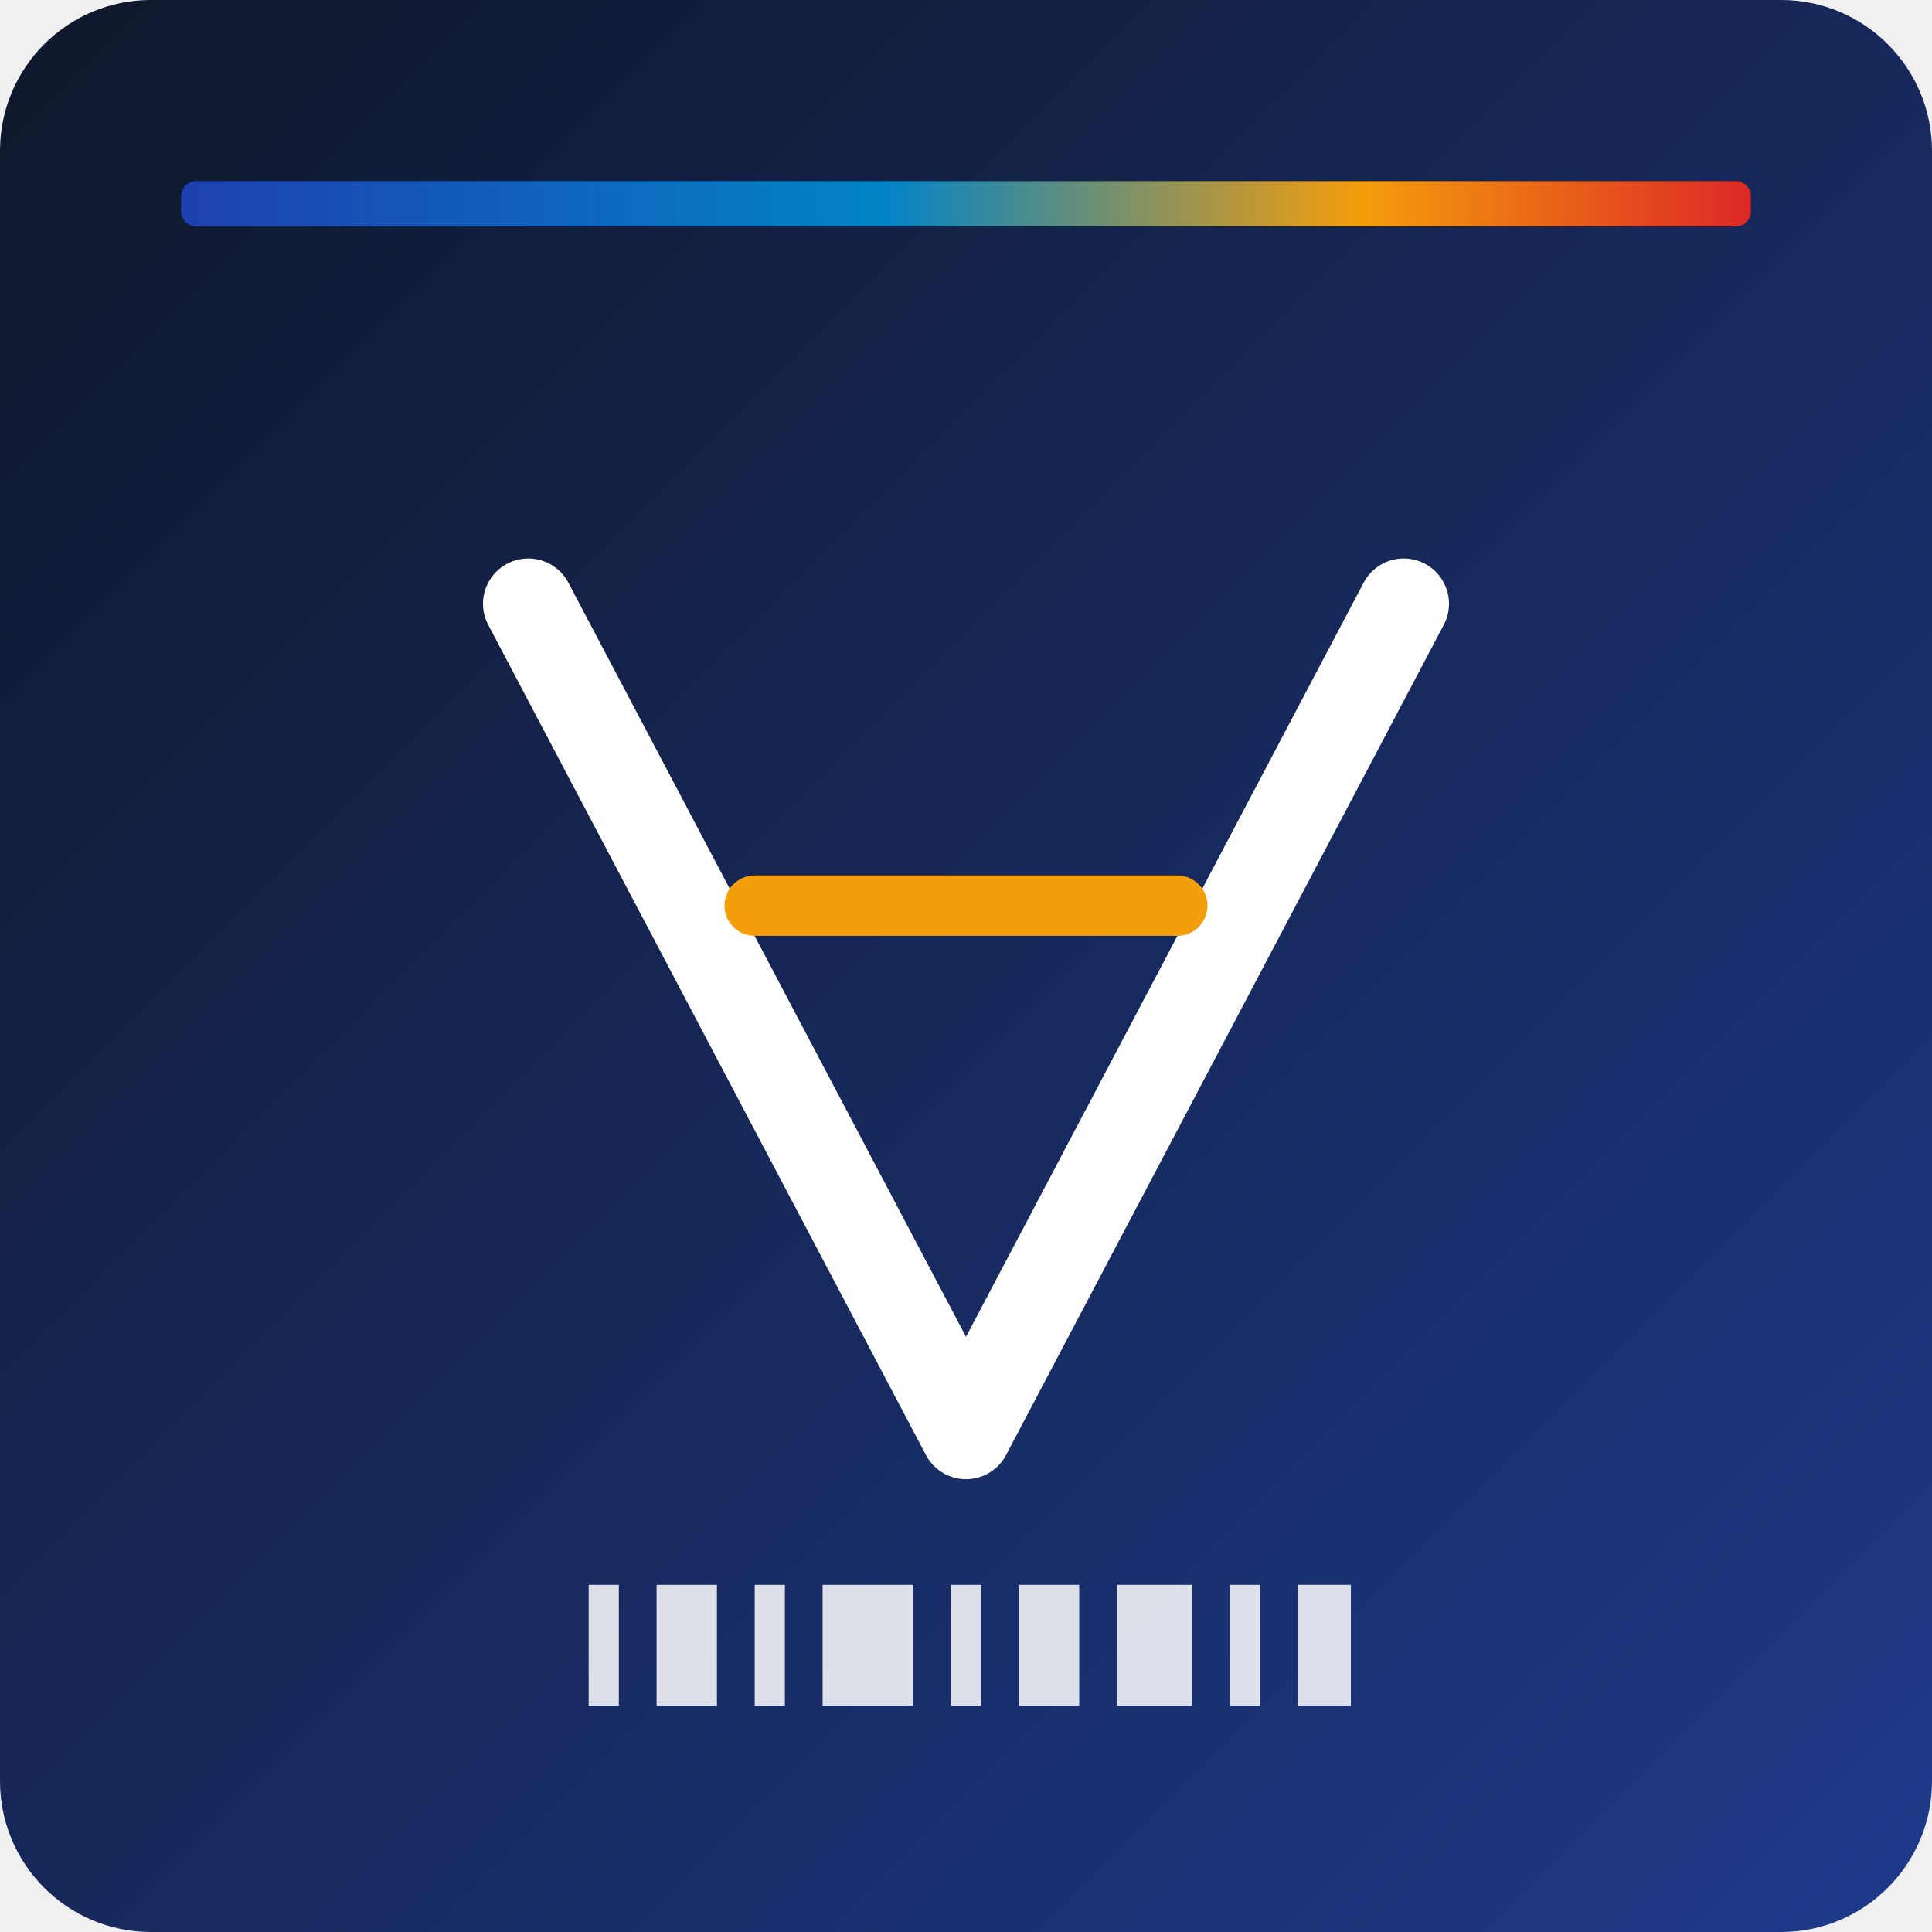
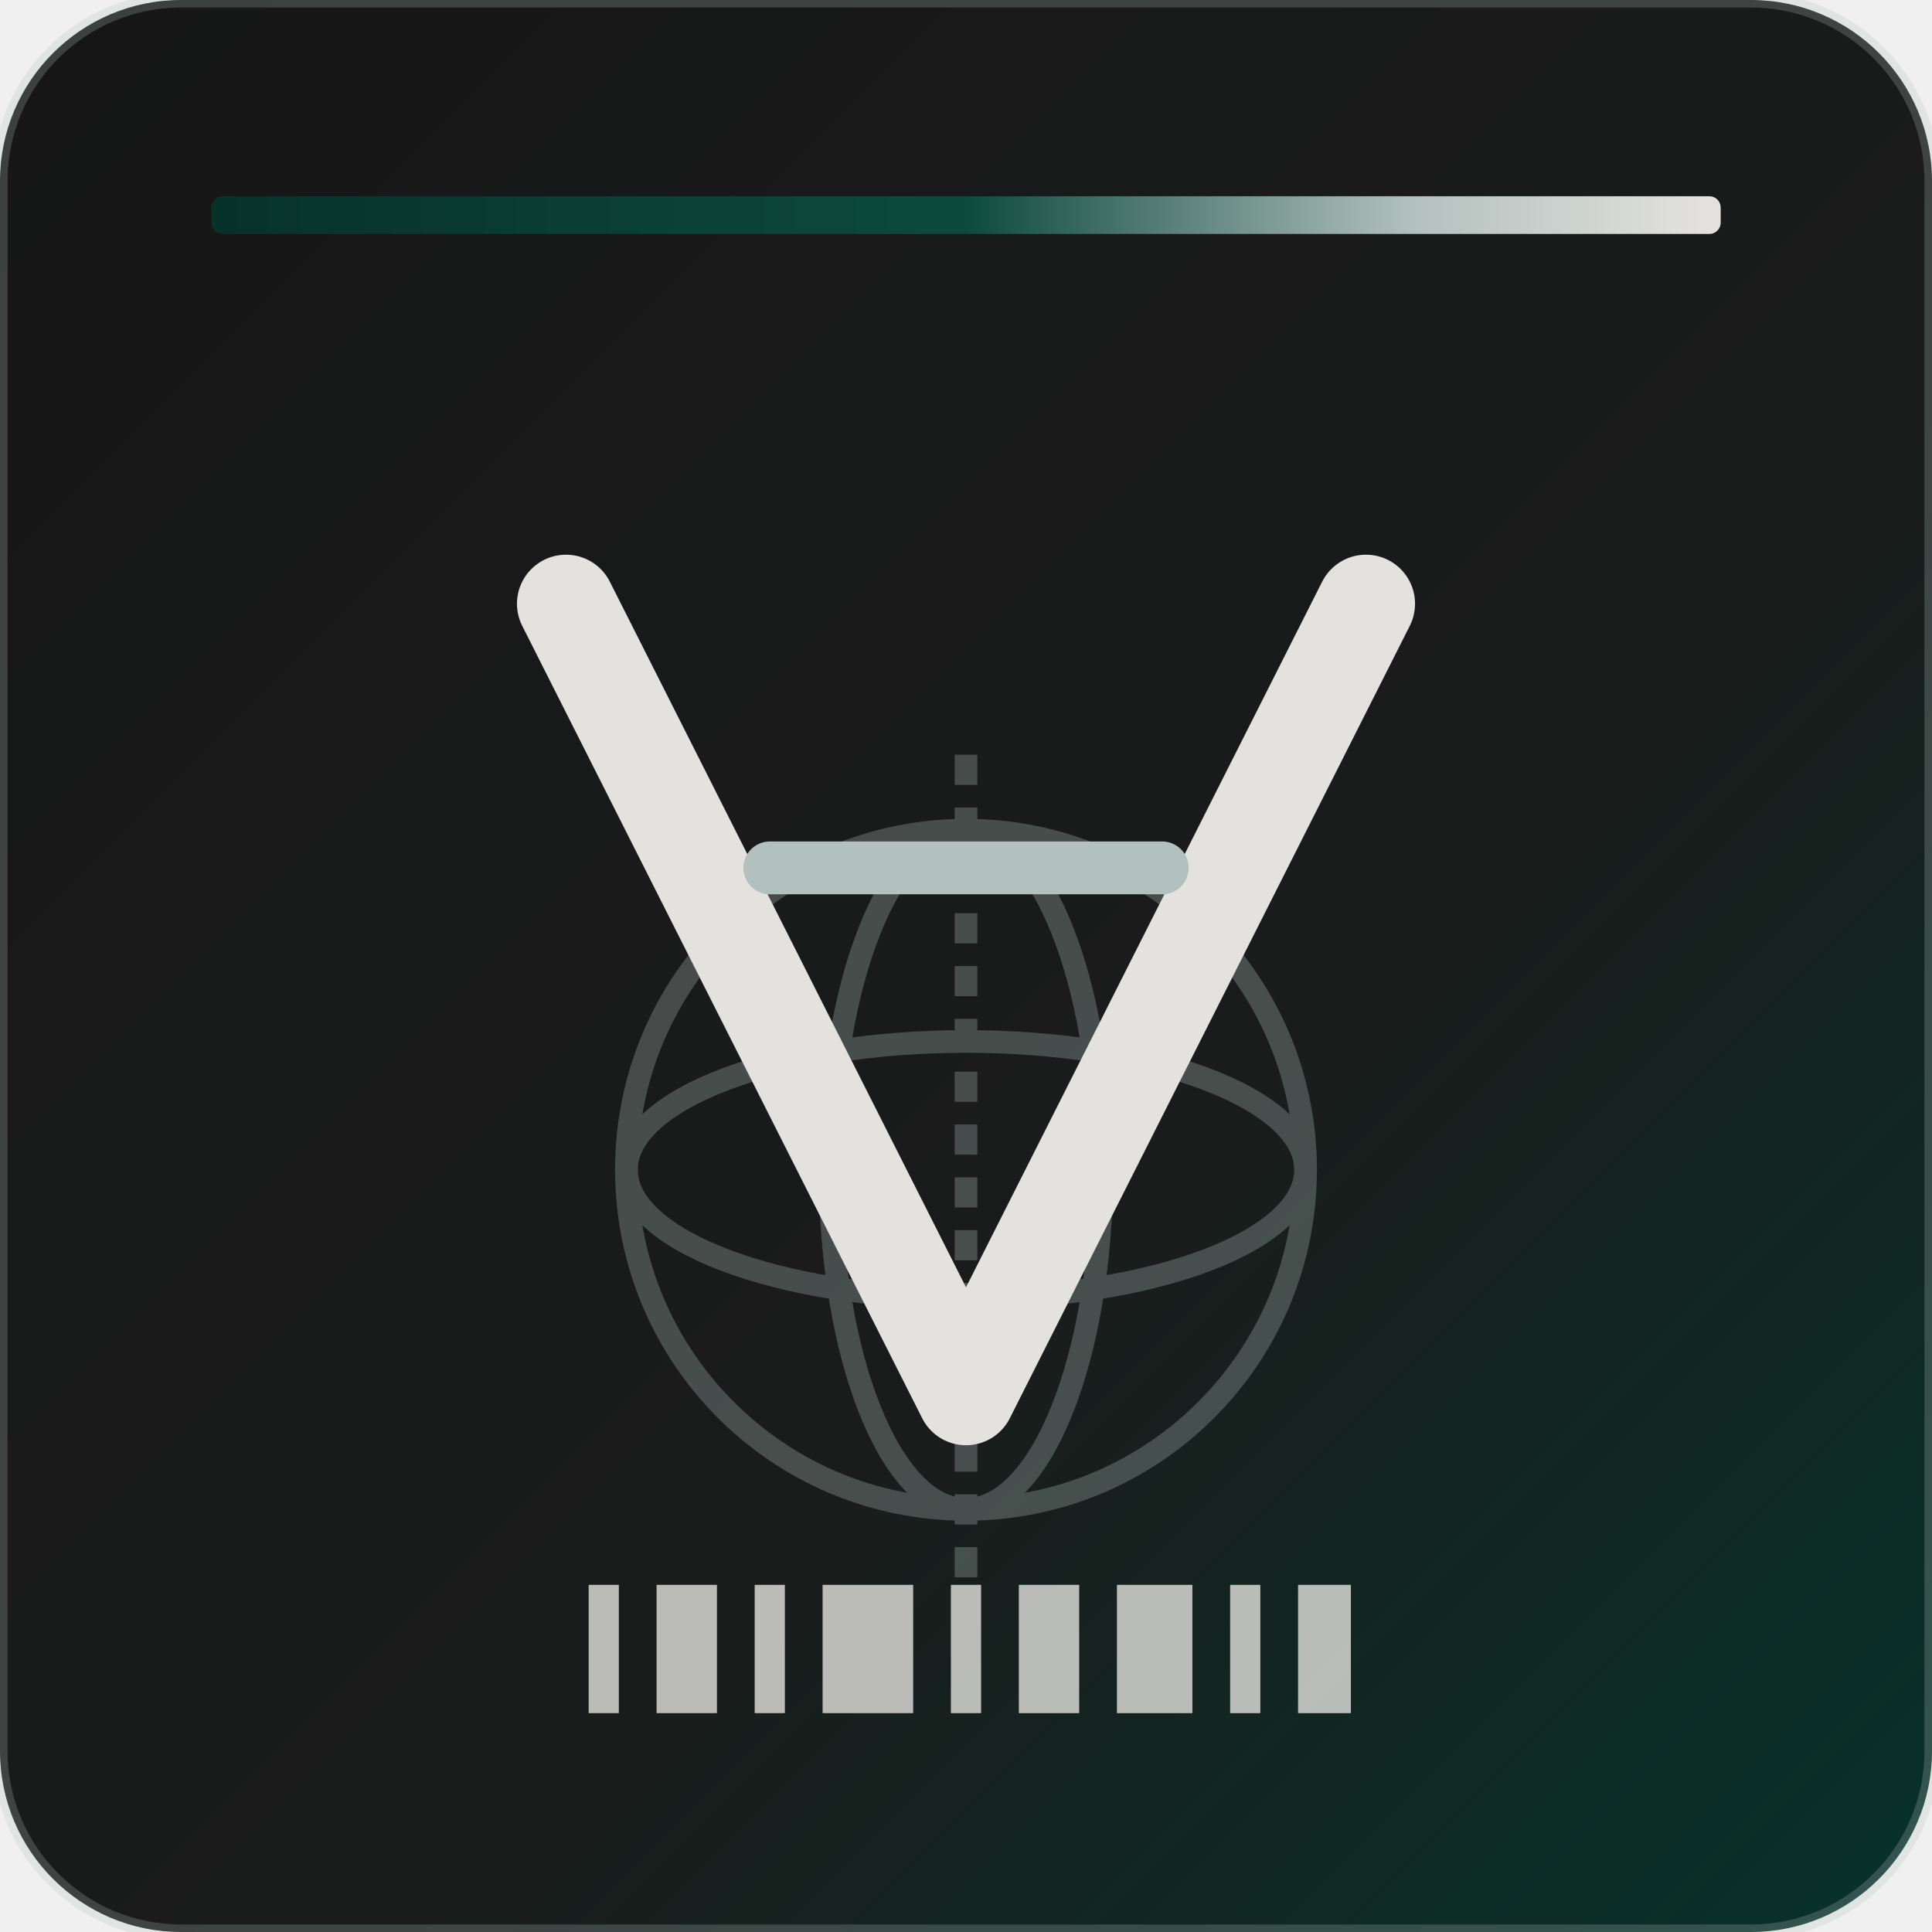
<svg xmlns="http://www.w3.org/2000/svg" viewBox="0 0 512 512" width="512" height="512">
  <defs>
-     <linearGradient id="bgGrad" x1="0%" y1="0%" x2="100%" y2="100%">
-       <stop offset="0%" stop-color="#0f172a" />
-       <stop offset="100%" stop-color="#1e3a8a" />
+     <linearGradient id="dossBg" x1="0%" y1="0%" x2="100%" y2="100%">
+       <stop offset="0%" stop-color="#161616" />
+       <stop offset="60%" stop-color="#1a1c1b" />
+       <stop offset="100%" stop-color="#07322a" />
    </linearGradient>
-     <linearGradient id="accentGrad" x1="0%" y1="0%" x2="100%" y2="0%">
-       <stop offset="0%" stop-color="#1e40af" />
-       <stop offset="45%" stop-color="#0284c7" />
-       <stop offset="75%" stop-color="#f59e0b" />
-       <stop offset="100%" stop-color="#dc2626" />
+     <linearGradient id="accentStripe" x1="0%" y1="0%" x2="100%" y2="0%">
+       <stop offset="0%" stop-color="#07322a" />
+       <stop offset="50%" stop-color="#0d4a3e" />
+       <stop offset="80%" stop-color="#b3c1be" />
+       <stop offset="100%" stop-color="#e4e2df" />
    </linearGradient>
  </defs>
-   <rect width="512" height="512" rx="40" fill="url(#bgGrad)" />
-   <rect x="48" y="48" width="416" height="12" rx="4" fill="url(#accentGrad)" />
-   <g fill="none" stroke="#ffffff" stroke-width="24" stroke-linecap="round" stroke-linejoin="round">
-     <path d="M140 160 L256 380 L372 160" />
-     <path d="M200 240 L312 240" stroke="#f59e0b" stroke-width="16" />
+   <rect width="512" height="512" rx="48" fill="url(#dossBg)" stroke="rgba(179, 193, 190, 0.25)" stroke-width="4" />
+   <rect x="56" y="52" width="400" height="10" rx="3" fill="url(#accentStripe)" />
+   <g stroke="#b3c1be" stroke-width="6" fill="none" opacity="0.3">
+     <circle cx="256" cy="310" r="90" />
+     <ellipse cx="256" cy="310" rx="90" ry="34" />
+     <ellipse cx="256" cy="310" rx="36" ry="90" />
+     <line x1="256" y1="200" x2="256" y2="420" stroke-dasharray="8 6" />
  </g>
-   <g fill="#ffffff" opacity="0.85">
-     <rect x="156" y="420" width="8" height="32" />
-     <rect x="174" y="420" width="16" height="32" />
-     <rect x="200" y="420" width="8" height="32" />
-     <rect x="218" y="420" width="24" height="32" />
-     <rect x="252" y="420" width="8" height="32" />
-     <rect x="270" y="420" width="16" height="32" />
-     <rect x="296" y="420" width="20" height="32" />
-     <rect x="326" y="420" width="8" height="32" />
-     <rect x="344" y="420" width="14" height="32" />
+   <g fill="none" stroke="#e4e2df" stroke-width="26" stroke-linecap="round" stroke-linejoin="round">
+     <path d="M150 160 L256 370 L362 160" />
+   </g>
+   <line x1="204" y1="230" x2="308" y2="230" stroke="#b3c1be" stroke-width="14" stroke-linecap="round" />
+   <g fill="#e4e2df" opacity="0.8">
+     <rect x="156" y="420" width="8" height="34" />
+     <rect x="174" y="420" width="16" height="34" />
+     <rect x="200" y="420" width="8" height="34" />
+     <rect x="218" y="420" width="24" height="34" />
+     <rect x="252" y="420" width="8" height="34" />
+     <rect x="270" y="420" width="16" height="34" />
+     <rect x="296" y="420" width="20" height="34" />
+     <rect x="326" y="420" width="8" height="34" />
+     <rect x="344" y="420" width="14" height="34" />
  </g>
</svg>
